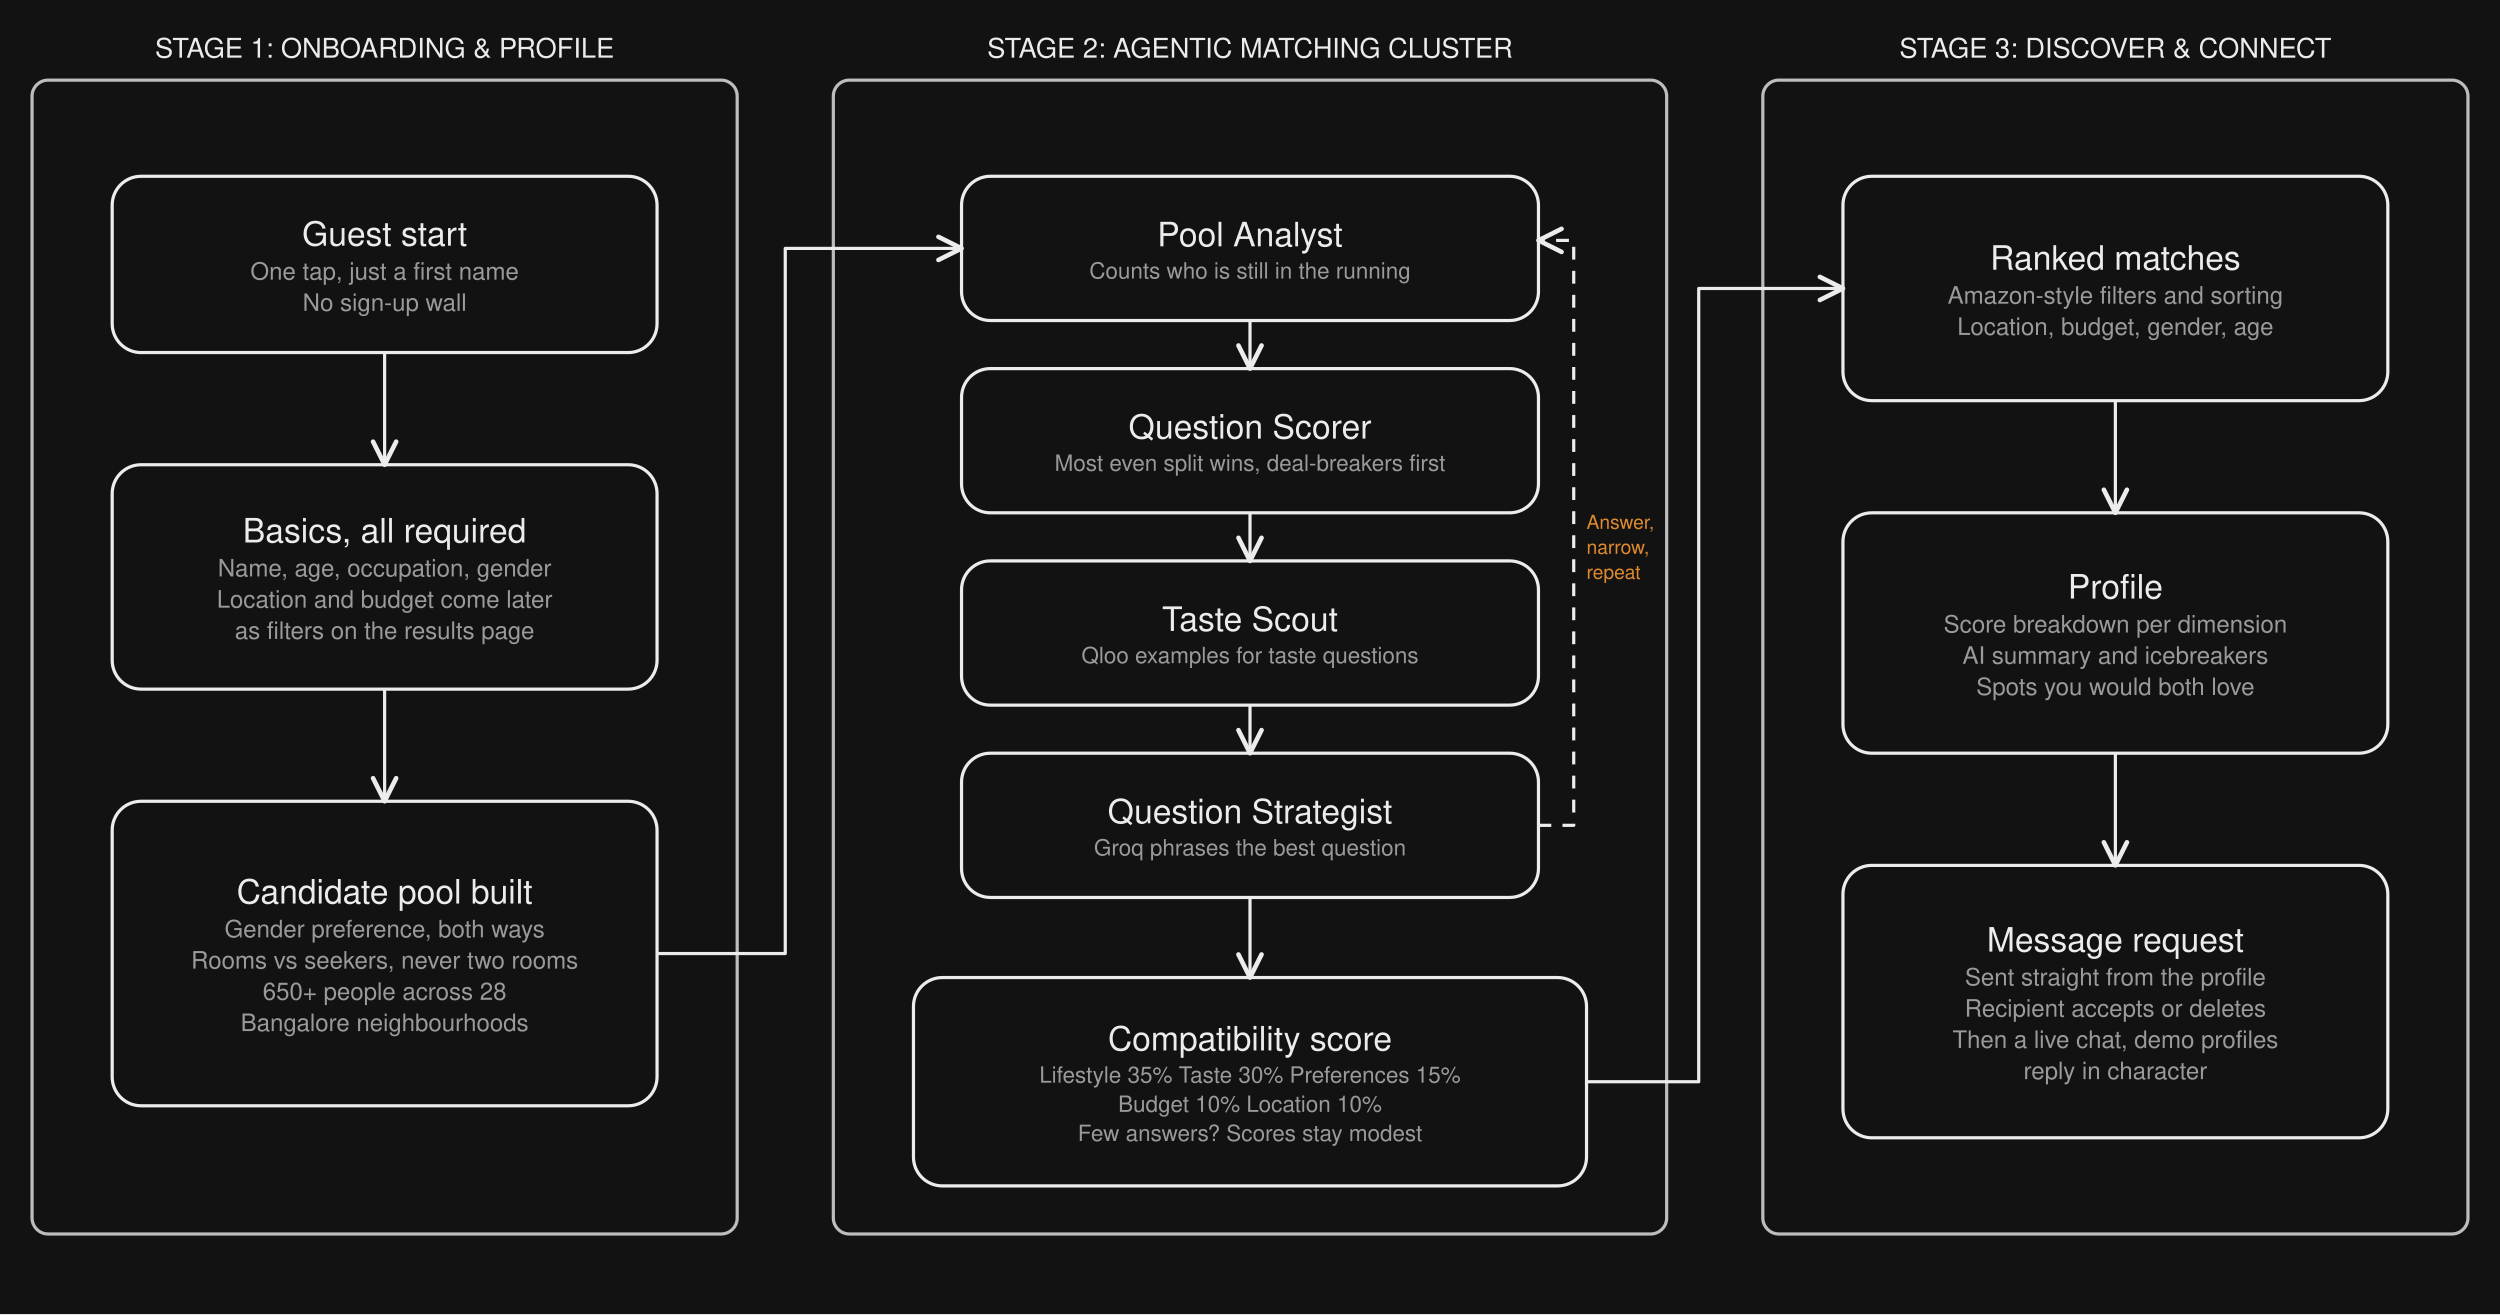
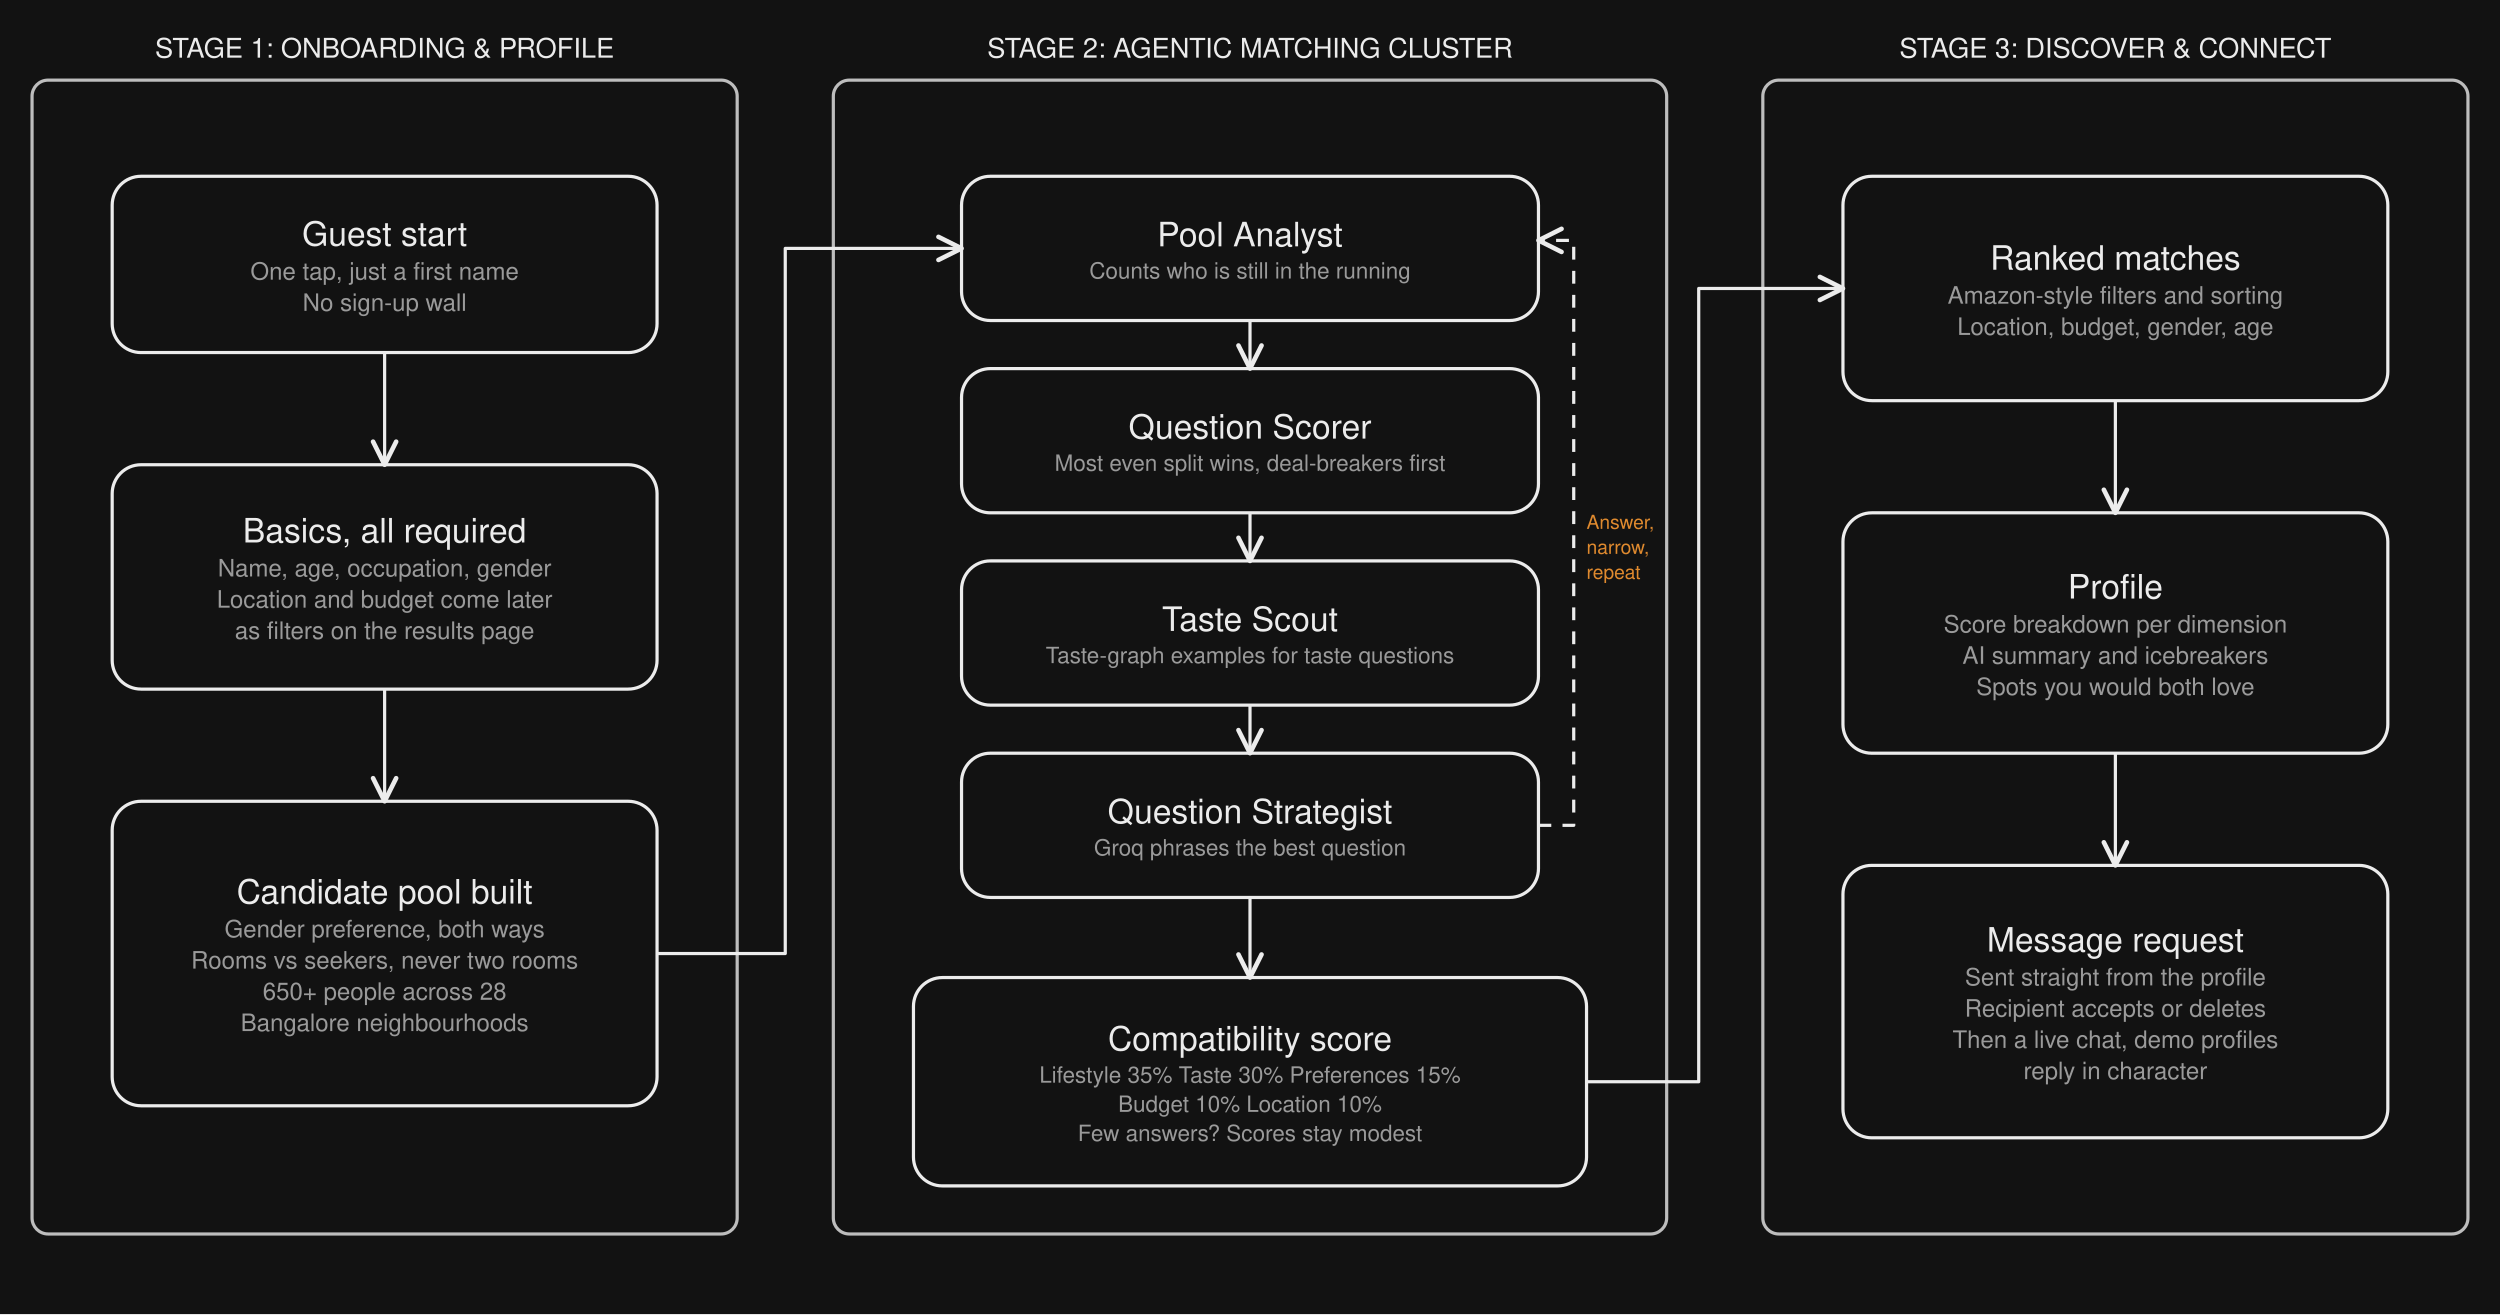
<svg xmlns="http://www.w3.org/2000/svg" width="1560" height="820" viewBox="0 0 1560 820" font-family="Nunito, 'Segoe UI', Helvetica, Arial, sans-serif">
  <defs>
    <marker id="a" viewBox="0 0 10 10" refX="9" refY="5" markerWidth="9" markerHeight="9" orient="auto-start-reverse">
      <path d="M1 1 L9 5 L1 9" fill="none" stroke="#ececec" stroke-width="1.6" stroke-linecap="round" stroke-linejoin="round" />
    </marker>
  </defs>
  <rect width="100%" height="100%" fill="#121212" />
  <rect x="20" y="50" width="440" height="720" rx="10" fill="none" stroke="#bdbdbd" stroke-width="2" />
  <rect x="520" y="50" width="520" height="720" rx="10" fill="none" stroke="#bdbdbd" stroke-width="2" />
  <rect x="1100" y="50" width="440" height="720" rx="10" fill="none" stroke="#bdbdbd" stroke-width="2" />
  <text x="240" y="36.0" font-size="17" fill="#ececec" text-anchor="middle">STAGE 1: ONBOARDING &amp; PROFILE</text>
  <text x="780" y="36.0" font-size="17" fill="#ececec" text-anchor="middle">STAGE 2: AGENTIC MATCHING CLUSTER</text>
  <text x="1320" y="36.0" font-size="17" fill="#ececec" text-anchor="middle">STAGE 3: DISCOVER &amp; CONNECT</text>
  <rect x="70" y="110" width="340" height="110" rx="18" fill="none" stroke="#ececec" stroke-width="2" />
  <text x="240.0" y="153.3" font-size="21" fill="#ececec" text-anchor="middle">Guest start</text>
  <text x="240.0" y="174.5" font-size="15" fill="#9a9a9a" text-anchor="middle">One tap, just a first name</text>
  <text x="240.0" y="194.0" font-size="15" fill="#9a9a9a" text-anchor="middle">No sign-up wall</text>
  <rect x="70" y="290" width="340" height="140" rx="18" fill="none" stroke="#ececec" stroke-width="2" />
  <text x="240.0" y="338.5" font-size="21" fill="#ececec" text-anchor="middle">Basics, all required</text>
  <text x="240.0" y="359.7" font-size="15" fill="#9a9a9a" text-anchor="middle">Name, age, occupation, gender</text>
  <text x="240.0" y="379.2" font-size="15" fill="#9a9a9a" text-anchor="middle">Location and budget come later</text>
  <text x="240.0" y="398.7" font-size="15" fill="#9a9a9a" text-anchor="middle">as filters on the results page</text>
  <rect x="70" y="500" width="340" height="190" rx="18" fill="none" stroke="#ececec" stroke-width="2" />
  <text x="240.0" y="563.8" font-size="21" fill="#ececec" text-anchor="middle">Candidate pool built</text>
  <text x="240.0" y="584.9" font-size="15" fill="#9a9a9a" text-anchor="middle">Gender preference, both ways</text>
  <text x="240.0" y="604.4" font-size="15" fill="#9a9a9a" text-anchor="middle">Rooms vs seekers, never two rooms</text>
  <text x="240.0" y="623.9" font-size="15" fill="#9a9a9a" text-anchor="middle">650+ people across 28</text>
  <text x="240.0" y="643.4" font-size="15" fill="#9a9a9a" text-anchor="middle">Bangalore neighbourhoods</text>
  <polyline points="240,220 240,290" fill="none" stroke="#ececec" stroke-width="2" stroke-linejoin="round" marker-end="url(#a)" />
  <polyline points="240,430 240,500" fill="none" stroke="#ececec" stroke-width="2" stroke-linejoin="round" marker-end="url(#a)" />
  <rect x="600" y="110" width="360" height="90" rx="18" fill="none" stroke="#ececec" stroke-width="2" />
  <text x="780.0" y="153.7" font-size="21" fill="#ececec" text-anchor="middle">Pool Analyst</text>
  <text x="780.0" y="173.8" font-size="14" fill="#9a9a9a" text-anchor="middle">Counts who is still in the running</text>
  <rect x="600" y="230" width="360" height="90" rx="18" fill="none" stroke="#ececec" stroke-width="2" />
  <text x="780.0" y="273.7" font-size="21" fill="#ececec" text-anchor="middle">Question Scorer</text>
  <text x="780.0" y="293.8" font-size="14" fill="#9a9a9a" text-anchor="middle">Most even split wins, deal-breakers first</text>
  <rect x="600" y="350" width="360" height="90" rx="18" fill="none" stroke="#ececec" stroke-width="2" />
  <text x="780.0" y="393.7" font-size="21" fill="#ececec" text-anchor="middle">Taste Scout</text>
-   <text x="780.0" y="413.8" font-size="14" fill="#9a9a9a" text-anchor="middle">Qloo examples for taste questions</text>
+   <text x="780.0" y="413.8" font-size="14" fill="#9a9a9a" text-anchor="middle">Taste-graph examples for taste questions</text>
  <rect x="600" y="470" width="360" height="90" rx="18" fill="none" stroke="#ececec" stroke-width="2" />
  <text x="780.0" y="513.7" font-size="21" fill="#ececec" text-anchor="middle">Question Strategist</text>
  <text x="780.0" y="533.8" font-size="14" fill="#9a9a9a" text-anchor="middle">Groq phrases the best question</text>
  <polyline points="780,200 780,230" fill="none" stroke="#ececec" stroke-width="2" stroke-linejoin="round" marker-end="url(#a)" />
  <polyline points="780,320 780,350" fill="none" stroke="#ececec" stroke-width="2" stroke-linejoin="round" marker-end="url(#a)" />
  <polyline points="780,440 780,470" fill="none" stroke="#ececec" stroke-width="2" stroke-linejoin="round" marker-end="url(#a)" />
  <rect x="570" y="610" width="420" height="130" rx="18" fill="none" stroke="#ececec" stroke-width="2" />
  <text x="780.0" y="655.5" font-size="21" fill="#ececec" text-anchor="middle">Compatibility score</text>
  <text x="780.0" y="675.6" font-size="14" fill="#9a9a9a" text-anchor="middle">Lifestyle 35%  Taste 30%  Preferences 15%</text>
  <text x="780.0" y="693.8" font-size="14" fill="#9a9a9a" text-anchor="middle">Budget 10%  Location 10%</text>
  <text x="780.0" y="712.0" font-size="14" fill="#9a9a9a" text-anchor="middle">Few answers? Scores stay modest</text>
  <polyline points="780,560 780,610" fill="none" stroke="#ececec" stroke-width="2" stroke-linejoin="round" marker-end="url(#a)" />
  <polyline points="960,515 982,515 982,150 960,150" fill="none" stroke="#ececec" stroke-width="2" stroke-linejoin="round" stroke-dasharray="8 7" marker-end="url(#a)" />
  <text x="990" y="330.0" font-size="12" fill="#e08a2e" text-anchor="start">Answer,</text>
  <text x="990" y="345.6" font-size="12" fill="#e08a2e" text-anchor="start">narrow,</text>
  <text x="990" y="361.2" font-size="12" fill="#e08a2e" text-anchor="start">repeat</text>
  <polyline points="410,595 490,595 490,155 600,155" fill="none" stroke="#ececec" stroke-width="2" stroke-linejoin="round" marker-end="url(#a)" />
  <rect x="1150" y="110" width="340" height="140" rx="18" fill="none" stroke="#ececec" stroke-width="2" />
  <text x="1320.0" y="168.3" font-size="21" fill="#ececec" text-anchor="middle">Ranked matches</text>
  <text x="1320.0" y="189.5" font-size="15" fill="#9a9a9a" text-anchor="middle">Amazon-style filters and sorting</text>
  <text x="1320.0" y="209.0" font-size="15" fill="#9a9a9a" text-anchor="middle">Location, budget, gender, age</text>
  <rect x="1150" y="320" width="340" height="150" rx="18" fill="none" stroke="#ececec" stroke-width="2" />
  <text x="1320.0" y="373.5" font-size="21" fill="#ececec" text-anchor="middle">Profile</text>
  <text x="1320.0" y="394.7" font-size="15" fill="#9a9a9a" text-anchor="middle">Score breakdown per dimension</text>
  <text x="1320.0" y="414.2" font-size="15" fill="#9a9a9a" text-anchor="middle">AI summary and icebreakers</text>
  <text x="1320.0" y="433.7" font-size="15" fill="#9a9a9a" text-anchor="middle">Spots you would both love</text>
  <rect x="1150" y="540" width="340" height="170" rx="18" fill="none" stroke="#ececec" stroke-width="2" />
  <text x="1320.0" y="593.8" font-size="21" fill="#ececec" text-anchor="middle">Message request</text>
  <text x="1320.0" y="614.9" font-size="15" fill="#9a9a9a" text-anchor="middle">Sent straight from the profile</text>
  <text x="1320.0" y="634.4" font-size="15" fill="#9a9a9a" text-anchor="middle">Recipient accepts or deletes</text>
  <text x="1320.0" y="653.9" font-size="15" fill="#9a9a9a" text-anchor="middle">Then a live chat, demo profiles</text>
  <text x="1320.0" y="673.4" font-size="15" fill="#9a9a9a" text-anchor="middle">reply in character</text>
  <polyline points="1320,250 1320,320" fill="none" stroke="#ececec" stroke-width="2" stroke-linejoin="round" marker-end="url(#a)" />
  <polyline points="1320,470 1320,540" fill="none" stroke="#ececec" stroke-width="2" stroke-linejoin="round" marker-end="url(#a)" />
  <polyline points="990,675 1060,675 1060,180 1150,180" fill="none" stroke="#ececec" stroke-width="2" stroke-linejoin="round" marker-end="url(#a)" />
</svg>
